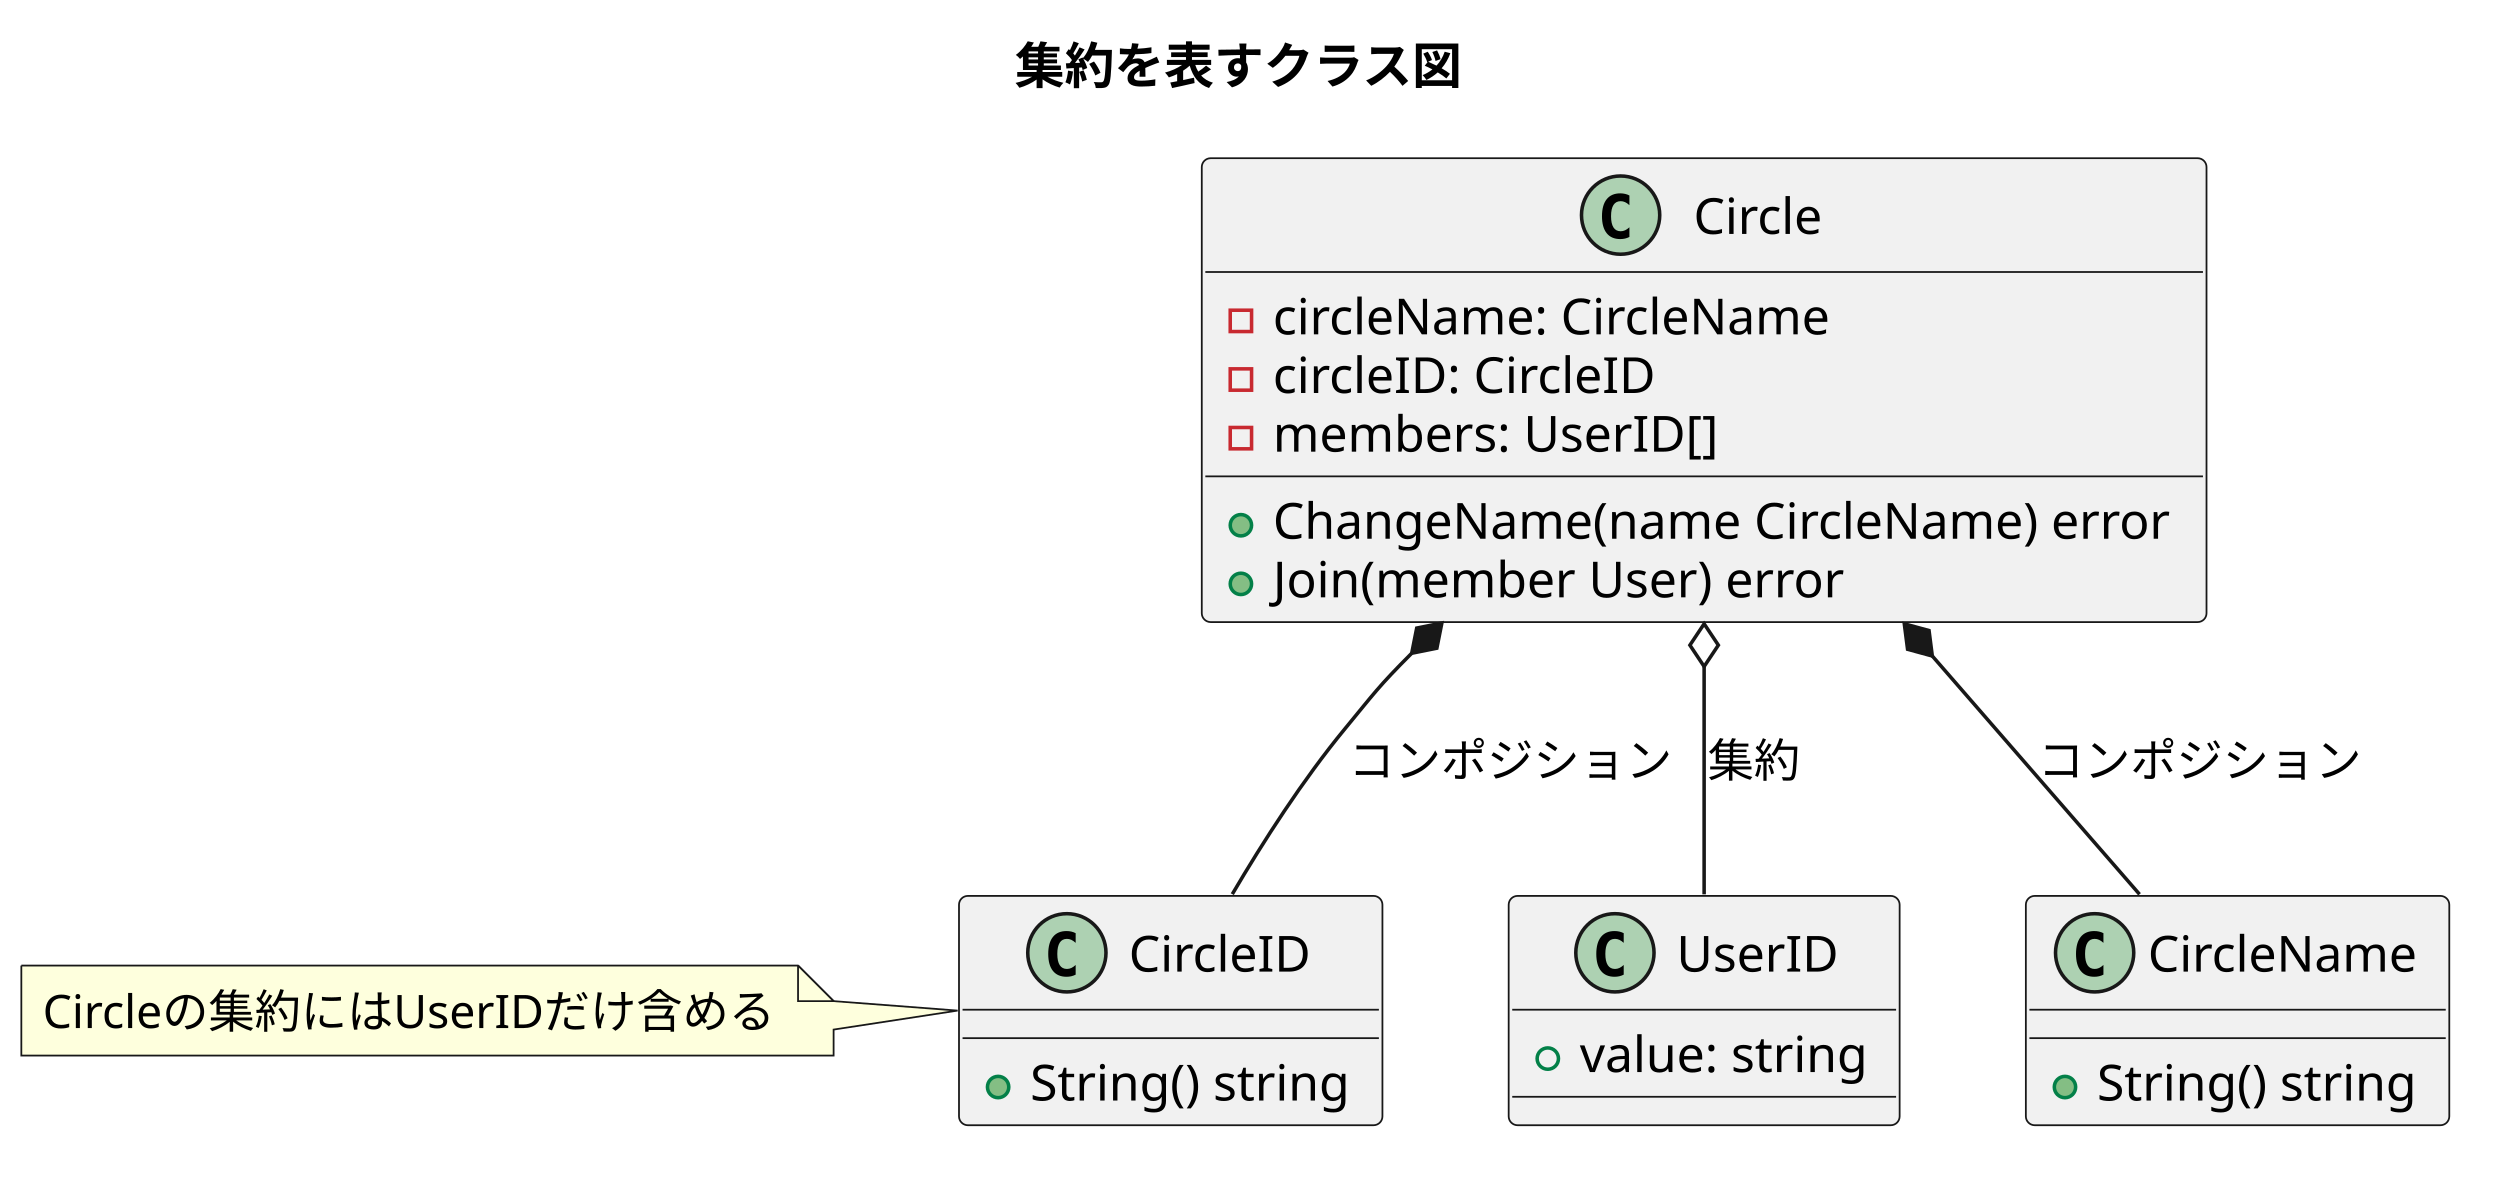
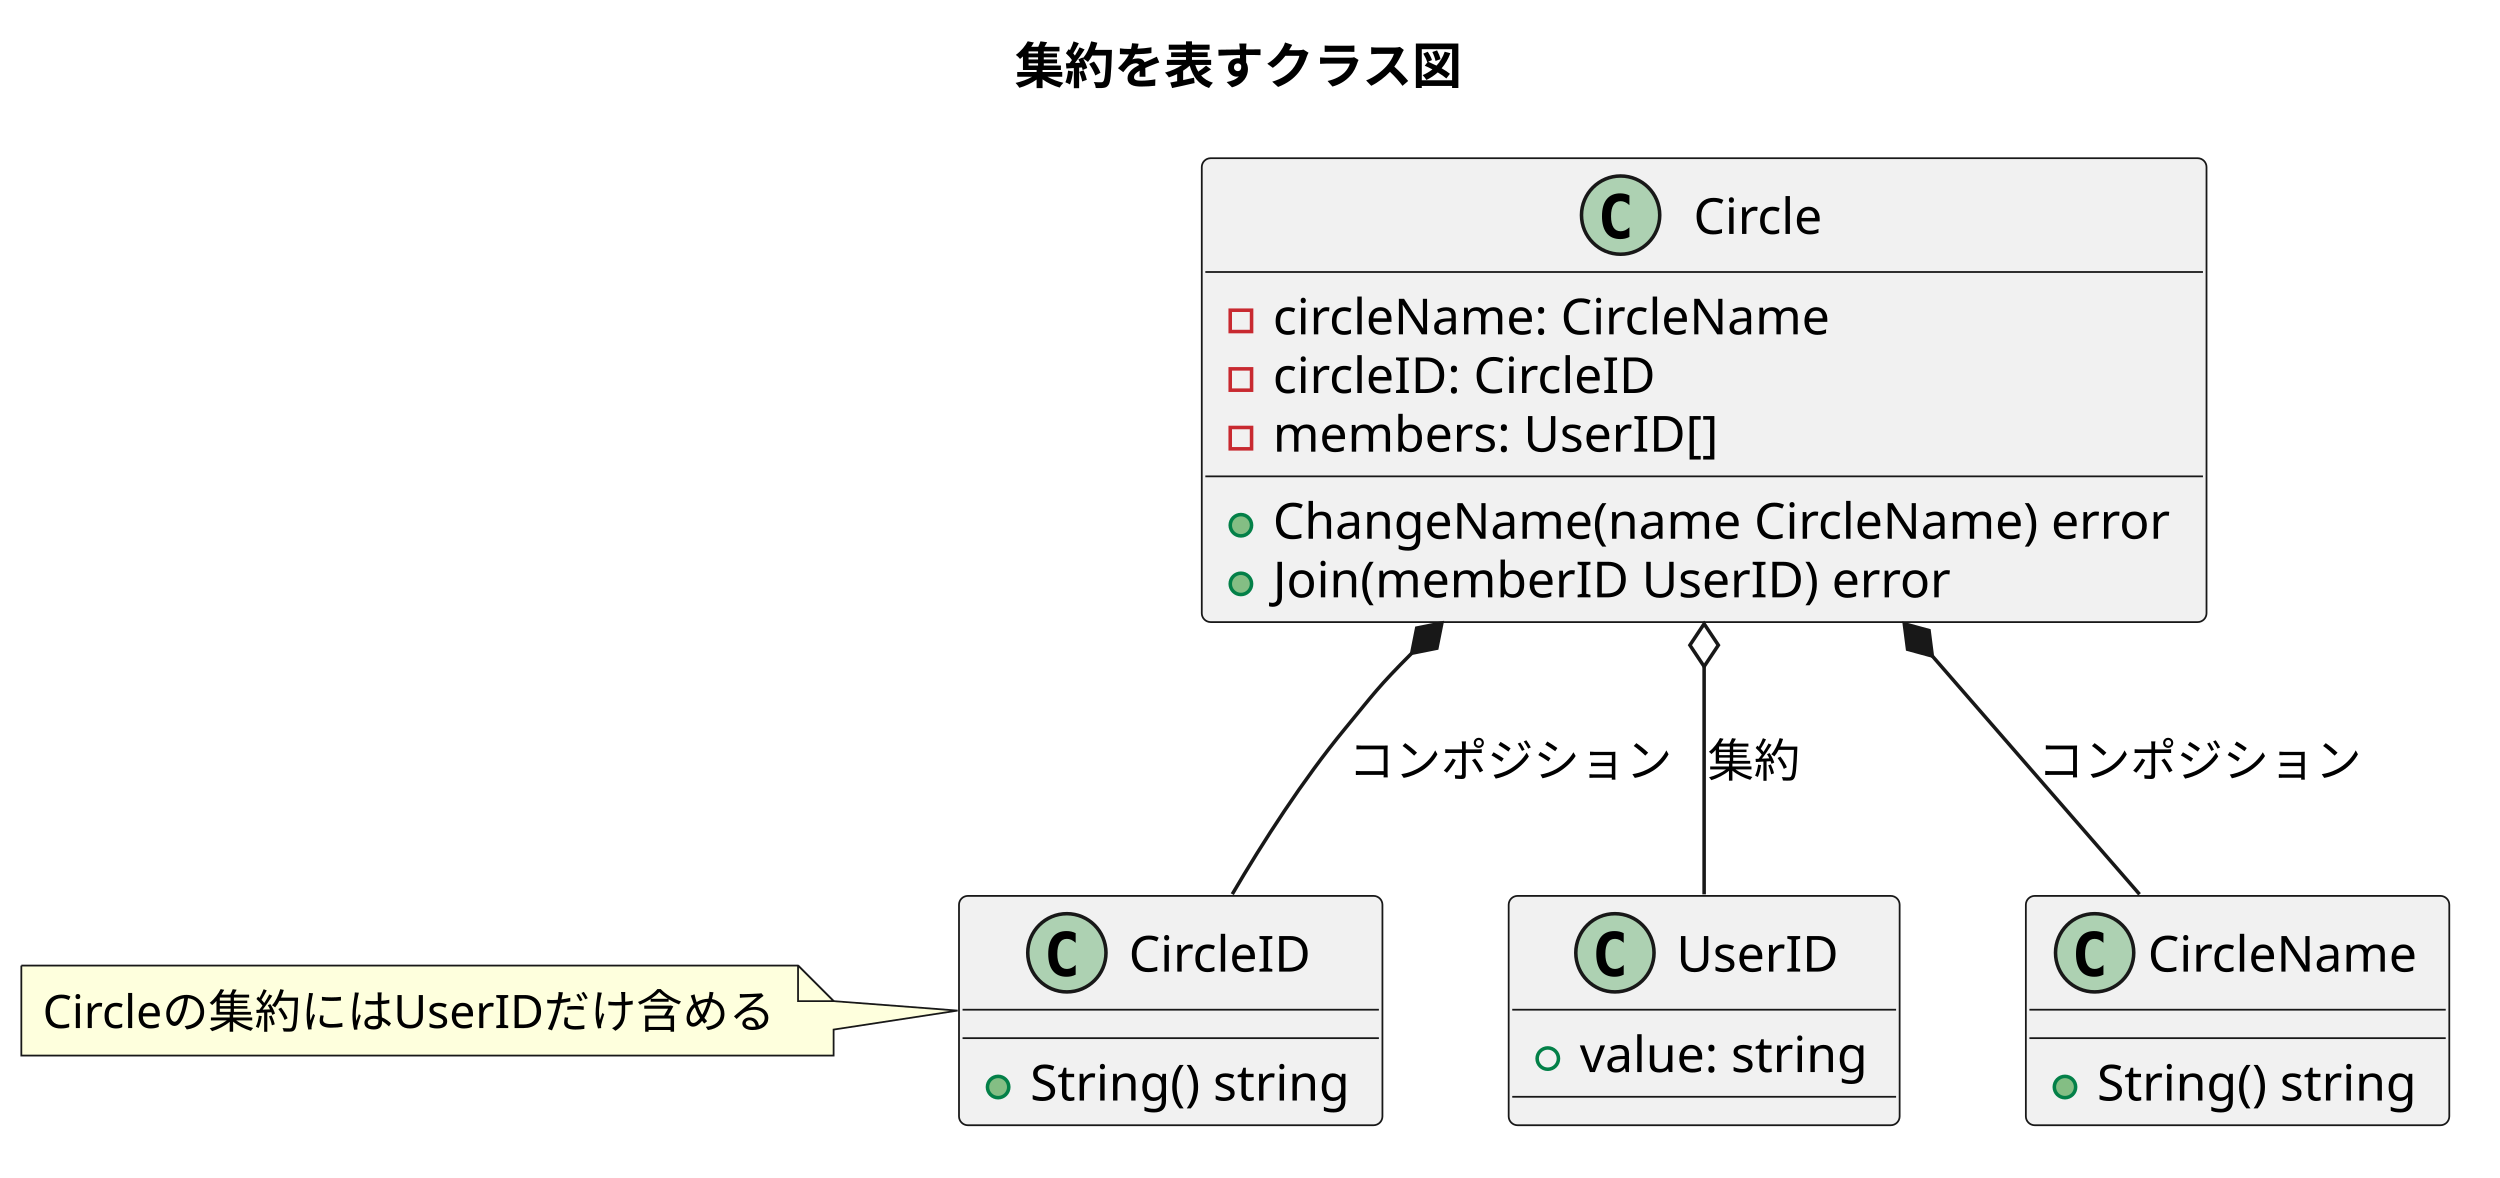
<svg xmlns="http://www.w3.org/2000/svg" version="1.1" data-diagram-type="CLASS" style="width:703px;height:331px;background:#FFFFFF;" width="703px" height="331px" viewBox="0 0 703 331" zoomAndPan="magnify" preserveAspectRatio="none" contentStyleType="text/css">
  <defs />
  <g font-family="sans-serif" lengthAdjust="spacing">
    <g class="title" data-source-line="1">
      <text x="285.371" y="23.535" fill="#000" font-size="14" textLength="126" font-weight="700">集約を表すクラス図</text>
    </g>
    <g class="entity" data-qualified-name="UserID" id="ent0001" data-source-line="3">
      <rect x="424.24" y="251.928" width="109.938" height="64.488" fill="#F1F1F1" style="stroke:#181818;stroke-width:0.5;" rx="2.5" ry="2.5" />
      <ellipse cx="454.114" cy="267.928" rx="11" ry="11" fill="#ADD1B2" style="stroke:#181818;stroke-width:1;" />
      <path d="M456.587,274.071 Q456.006,274.37 455.367,274.52 Q454.728,274.669 454.022,274.669 Q451.516,274.669 450.196,273.017 Q448.876,271.365 448.876,268.244 Q448.876,265.115 450.196,263.463 Q451.516,261.811 454.022,261.811 Q454.728,261.811 455.375,261.961 Q456.023,262.11 456.587,262.409 L456.587,265.131 Q455.956,264.55 455.363,264.281 Q454.769,264.011 454.139,264.011 Q452.794,264.011 452.109,265.077 Q451.424,266.144 451.424,268.244 Q451.424,270.336 452.109,271.403 Q452.794,272.469 454.139,272.469 Q454.769,272.469 455.363,272.2 Q455.956,271.93 456.587,271.349 Z " fill="#000" />
      <text x="471.42" y="273.219" fill="#000" font-size="14" textLength="44.885">UserID</text>
      <line x1="425.24" y1="283.928" x2="533.178" y2="283.928" style="stroke:#181818;stroke-width:0.5;" />
      <g data-visibility-modifier="PUBLIC_FIELD">
        <ellipse cx="435.24" cy="297.672" rx="3" ry="3" fill="none" style="stroke:#038048;stroke-width:1;" />
      </g>
      <text x="444.24" y="301.463" fill="#000" font-size="14" textLength="83.938">value: string</text>
      <line x1="425.24" y1="308.417" x2="533.178" y2="308.417" style="stroke:#181818;stroke-width:0.5;" />
    </g>
    <g class="entity" data-qualified-name="Circle" id="ent0002" data-source-line="7">
      <rect x="337.94" y="44.488" width="282.532" height="130.441" fill="#F1F1F1" style="stroke:#181818;stroke-width:0.5;" rx="2.5" ry="2.5" />
      <ellipse cx="455.716" cy="60.488" rx="11" ry="11" fill="#ADD1B2" style="stroke:#181818;stroke-width:1;" />
      <path d="M458.19,66.631 Q457.608,66.93 456.969,67.08 Q456.33,67.229 455.625,67.229 Q453.118,67.229 451.798,65.577 Q450.478,63.925 450.478,60.804 Q450.478,57.675 451.798,56.023 Q453.118,54.371 455.625,54.371 Q456.33,54.371 456.978,54.521 Q457.625,54.67 458.19,54.969 L458.19,57.691 Q457.559,57.11 456.965,56.841 Q456.372,56.571 455.741,56.571 Q454.396,56.571 453.711,57.637 Q453.026,58.704 453.026,60.804 Q453.026,62.896 453.711,63.963 Q454.396,65.029 455.741,65.029 Q456.372,65.029 456.965,64.76 Q457.559,64.49 458.19,63.909 Z " fill="#000" />
      <text x="476.216" y="65.779" fill="#000" font-size="14" textLength="38.479">Circle</text>
      <line x1="338.94" y1="76.488" x2="619.472" y2="76.488" style="stroke:#181818;stroke-width:0.5;" />
      <g data-visibility-modifier="PRIVATE_FIELD">
        <rect x="345.94" y="87.232" width="6" height="6" fill="none" style="stroke:#C82930;stroke-width:1;" />
      </g>
      <text x="357.94" y="94.023" fill="#000" font-size="14" textLength="161.191">circleName: CircleName</text>
      <g data-visibility-modifier="PRIVATE_FIELD">
        <rect x="345.94" y="103.721" width="6" height="6" fill="none" style="stroke:#C82930;stroke-width:1;" />
      </g>
      <text x="357.94" y="110.512" fill="#000" font-size="14" textLength="112.342">circleID: CircleID</text>
      <g data-visibility-modifier="PRIVATE_FIELD">
        <rect x="345.94" y="120.209" width="6" height="6" fill="none" style="stroke:#C82930;stroke-width:1;" />
      </g>
      <text x="357.94" y="127" fill="#000" font-size="14" textLength="126.267">members: UserID[]</text>
      <line x1="338.94" y1="133.953" x2="619.472" y2="133.953" style="stroke:#181818;stroke-width:0.5;" />
      <g data-visibility-modifier="PUBLIC_METHOD">
        <ellipse cx="348.94" cy="147.697" rx="3" ry="3" fill="#84BE84" style="stroke:#038048;stroke-width:1;" />
      </g>
      <text x="357.94" y="151.488" fill="#000" font-size="14" textLength="256.532">ChangeName(name CircleName) error</text>
      <g data-visibility-modifier="PUBLIC_METHOD">
        <ellipse cx="348.94" cy="164.186" rx="3" ry="3" fill="#84BE84" style="stroke:#038048;stroke-width:1;" />
      </g>
-       <text x="357.94" y="167.977" fill="#000" font-size="14" textLength="163.885">Join(member User) error</text>
+       <text x="357.94" y="167.977" fill="#000" font-size="14" textLength="192.924">Join(memberID UserID) error</text>
    </g>
    <g class="entity" data-qualified-name="CircleName" id="ent0003" data-source-line="15">
      <rect x="569.67" y="251.928" width="119.071" height="64.488" fill="#F1F1F1" style="stroke:#181818;stroke-width:0.5;" rx="2.5" ry="2.5" />
      <ellipse cx="589.011" cy="267.928" rx="11" ry="11" fill="#ADD1B2" style="stroke:#181818;stroke-width:1;" />
      <path d="M591.485,274.071 Q590.903,274.37 590.264,274.52 Q589.625,274.669 588.92,274.669 Q586.413,274.669 585.093,273.017 Q583.773,271.365 583.773,268.244 Q583.773,265.115 585.093,263.463 Q586.413,261.811 588.92,261.811 Q589.625,261.811 590.273,261.961 Q590.92,262.11 591.485,262.409 L591.485,265.131 Q590.854,264.55 590.26,264.281 Q589.667,264.011 589.036,264.011 Q587.691,264.011 587.006,265.077 Q586.321,266.144 586.321,268.244 Q586.321,270.336 587.006,271.403 Q587.691,272.469 589.036,272.469 Q589.667,272.469 590.26,272.2 Q590.854,271.93 591.485,271.349 Z " fill="#000" />
      <text x="603.976" y="273.219" fill="#000" font-size="14" textLength="77.424">CircleName</text>
      <line x1="570.67" y1="283.928" x2="687.741" y2="283.928" style="stroke:#181818;stroke-width:0.5;" />
      <line x1="570.67" y1="291.928" x2="687.741" y2="291.928" style="stroke:#181818;stroke-width:0.5;" />
      <g data-visibility-modifier="PUBLIC_METHOD">
        <ellipse cx="580.67" cy="305.672" rx="3" ry="3" fill="#84BE84" style="stroke:#038048;stroke-width:1;" />
      </g>
      <text x="589.67" y="309.463" fill="#000" font-size="14" textLength="93.071">String() string</text>
    </g>
    <g class="entity" data-qualified-name="CircleID" id="ent0004" data-source-line="18">
      <rect x="269.67" y="251.928" width="119.071" height="64.488" fill="#F1F1F1" style="stroke:#181818;stroke-width:0.5;" rx="2.5" ry="2.5" />
      <ellipse cx="300.003" cy="267.928" rx="11" ry="11" fill="#ADD1B2" style="stroke:#181818;stroke-width:1;" />
      <path d="M302.476,274.071 Q301.895,274.37 301.255,274.52 Q300.616,274.669 299.911,274.669 Q297.404,274.669 296.084,273.017 Q294.764,271.365 294.764,268.244 Q294.764,265.115 296.084,263.463 Q297.404,261.811 299.911,261.811 Q300.616,261.811 301.264,261.961 Q301.911,262.11 302.476,262.409 L302.476,265.131 Q301.845,264.55 301.251,264.281 Q300.658,264.011 300.027,264.011 Q298.682,264.011 297.997,265.077 Q297.313,266.144 297.313,268.244 Q297.313,270.336 297.997,271.403 Q298.682,272.469 300.027,272.469 Q300.658,272.469 301.251,272.2 Q301.845,271.93 302.476,271.349 Z " fill="#000" />
      <text x="317.41" y="273.219" fill="#000" font-size="14" textLength="52.999">CircleID</text>
      <line x1="270.67" y1="283.928" x2="387.741" y2="283.928" style="stroke:#181818;stroke-width:0.5;" />
      <line x1="270.67" y1="291.928" x2="387.741" y2="291.928" style="stroke:#181818;stroke-width:0.5;" />
      <g data-visibility-modifier="PUBLIC_METHOD">
        <ellipse cx="280.67" cy="305.672" rx="3" ry="3" fill="#84BE84" style="stroke:#038048;stroke-width:1;" />
      </g>
      <text x="289.67" y="309.463" fill="#000" font-size="14" textLength="93.071">String() string</text>
    </g>
    <g class="entity" data-qualified-name="GMN5" id="ent0006" data-source-line="23">
      <path d="M6,271.518 L6,296.829 A0,0 0 0 0 6,296.829 L234.41,296.829 A0,0 0 0 0 234.41,296.829 L234.41,289.518 L269.28,284.178 L234.41,281.518 L234.41,281.518 L224.41,271.518 L6,271.518 A0,0 0 0 0 6,271.518" style="stroke:#181818;stroke-width:0.5;" fill="#FEFFDD" />
      <path d="M224.41,271.518 L224.41,281.518 L234.41,281.518 L224.41,271.518" style="stroke:#181818;stroke-width:0.5;" fill="#FEFFDD" />
      <text x="12" y="289.087" fill="#000" font-size="13" textLength="207.41">Circleの集約にはUserIDだけ含める</text>
    </g>
    <g class="link" data-entity-1="ent0002" data-entity-2="ent0004" id="lnk8" data-source-line="26" data-link-type="composition">
      <path d="M396.974,183.692 C387.404,193.282 386.52,194.848 378.2,204.928 C366.37,219.268 355.2,236.678 346.52,251.438" style="stroke:#181818;stroke-width:1;" fill="none" id="Circle-backto-CircleID" codeLine="26" />
      <polygon points="405.45,175.198,398.38,176.62,396.974,183.692,404.043,182.271,405.45,175.198" fill="#181818" style="stroke:#181818;stroke-width:1;stroke-linejoin:miter;stroke-miterlimit:10;" />
      <text x="379.2" y="218.497" fill="#000" font-size="13" textLength="91">コンポジション</text>
    </g>
    <g class="link" data-entity-1="ent0002" data-entity-2="ent0003" id="lnk9" data-source-line="27" data-link-type="composition">
      <path d="M543.364,184.473 C565.974,210.473 583.13,230.208 601.64,251.478" style="stroke:#181818;stroke-width:1;" fill="none" id="Circle-backto-CircleName" codeLine="27" />
      <polygon points="535.49,175.418,536.409,182.571,543.364,184.473,542.446,177.321,535.49,175.418" fill="#181818" style="stroke:#181818;stroke-width:1;stroke-linejoin:miter;stroke-miterlimit:10;" />
      <text x="573.05" y="218.497" fill="#000" font-size="13" textLength="91">コンポジション</text>
    </g>
    <g class="link" data-entity-1="ent0002" data-entity-2="ent0001" id="lnk10" data-source-line="28" data-link-type="aggregation">
      <path d="M479.2,187.418 C479.2,213.418 479.2,230.208 479.2,251.478" style="stroke:#181818;stroke-width:1;" fill="none" id="Circle-backto-UserID" codeLine="28" />
      <polygon points="479.2,175.418,475.2,181.418,479.2,187.418,483.2,181.418,479.2,175.418" fill="none" style="stroke:#181818;stroke-width:1;stroke-linejoin:miter;stroke-miterlimit:10;" />
      <text x="480.2" y="218.497" fill="#000" font-size="13" textLength="26">集約</text>
    </g>
  </g>
</svg>
